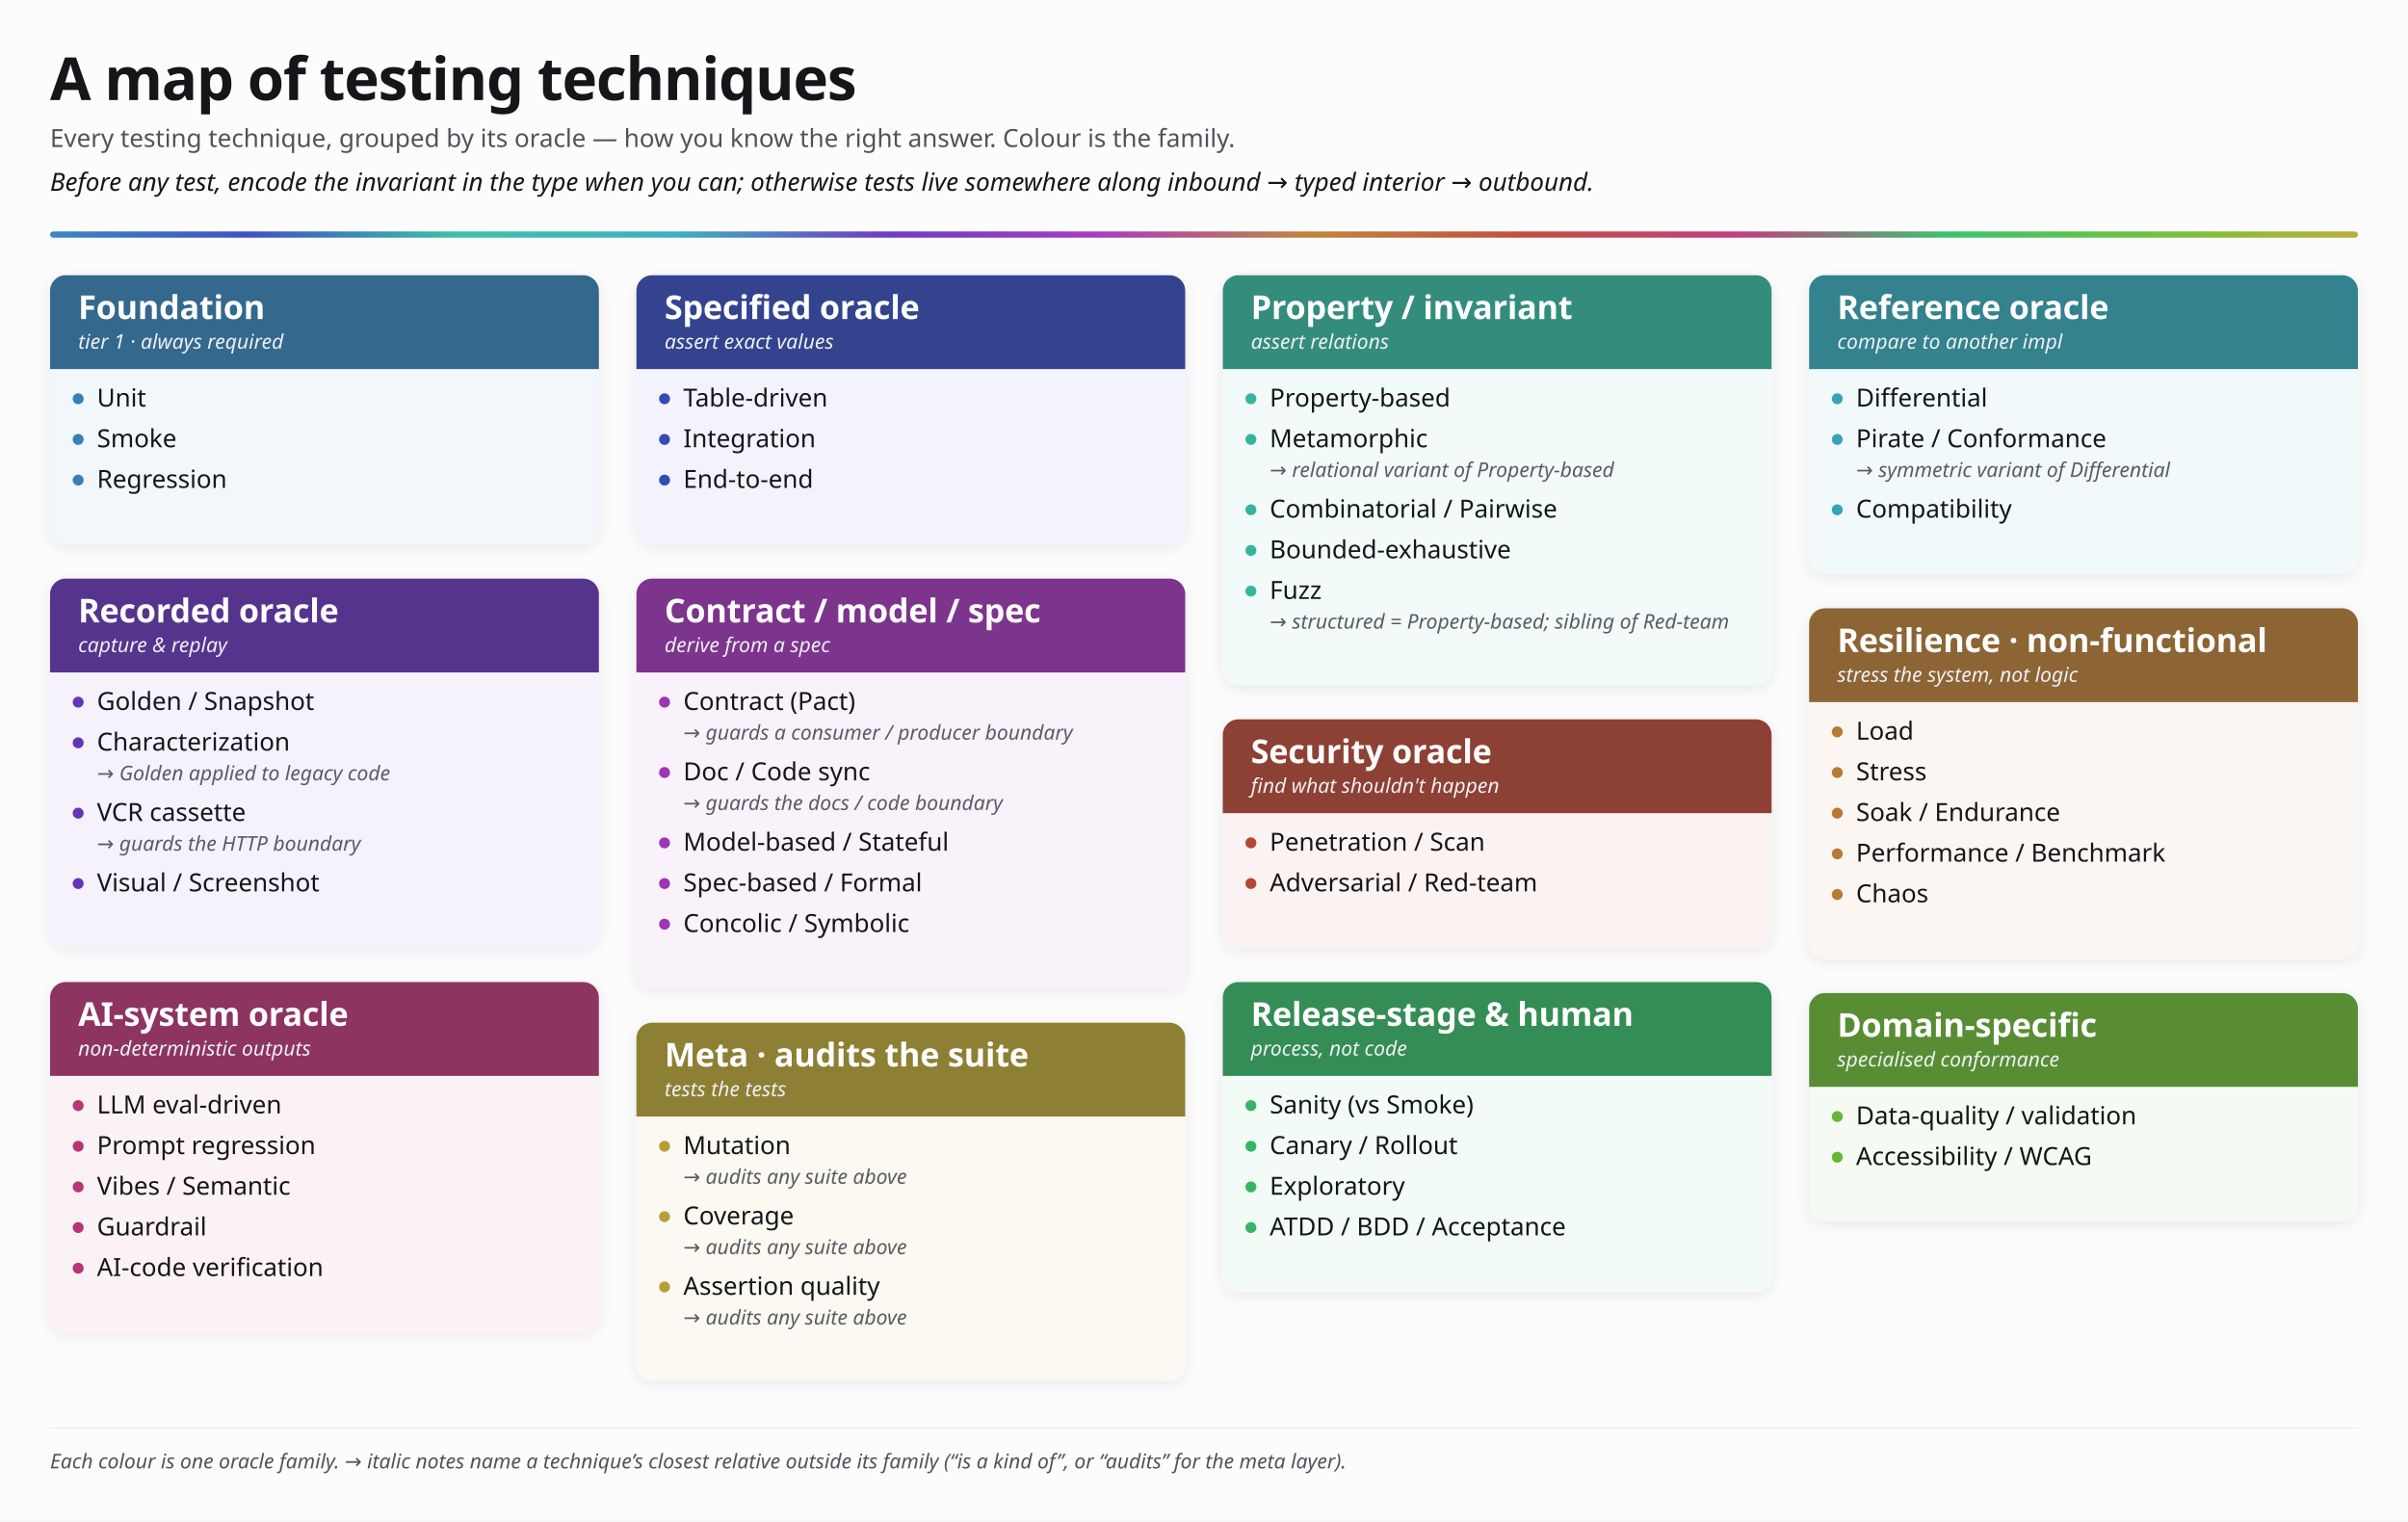
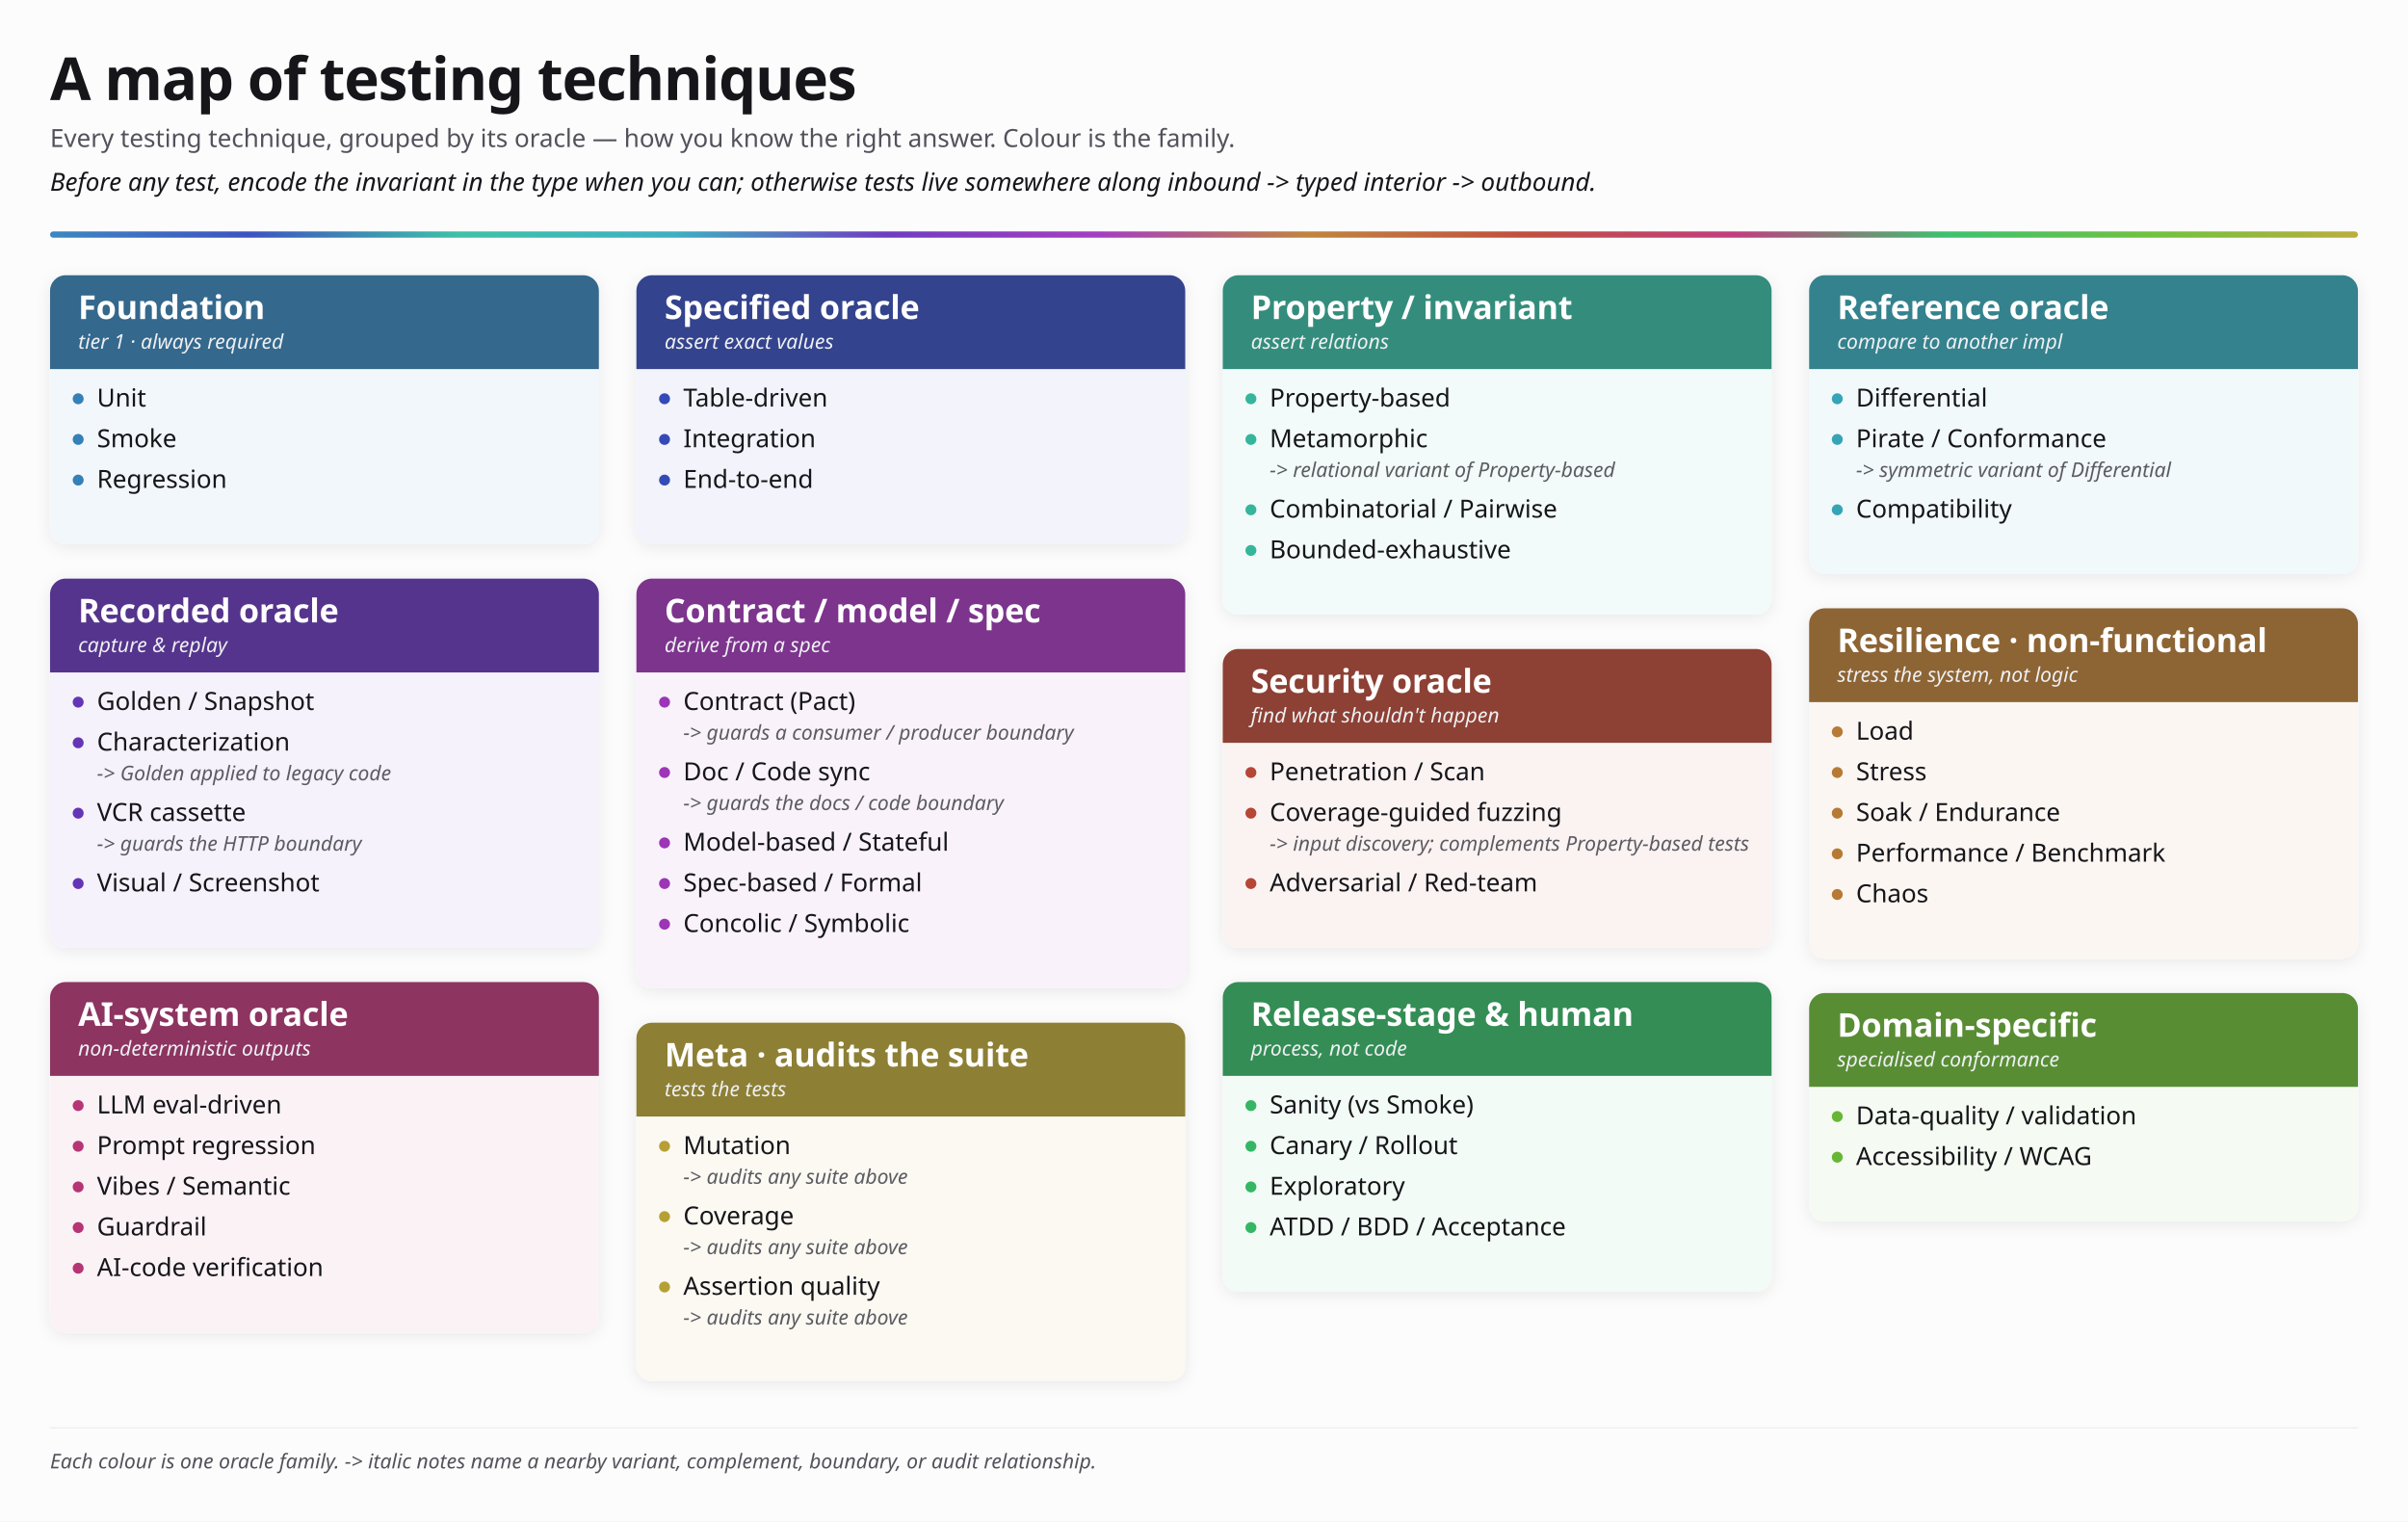
<svg xmlns="http://www.w3.org/2000/svg" width="1540" height="973" viewBox="0 0 1540 973">
  <defs>
    <linearGradient id="famkey" x1="0" y1="0" x2="1" y2="0">
      <stop offset="0.0%" stop-color="#3d8bc2" />
      <stop offset="9.1%" stop-color="#3d53c2" />
      <stop offset="18.2%" stop-color="#3dc2a7" />
      <stop offset="27.3%" stop-color="#3db0c2" />
      <stop offset="36.4%" stop-color="#6e3dc2" />
      <stop offset="45.5%" stop-color="#a73dc2" />
      <stop offset="54.5%" stop-color="#c2843d" />
      <stop offset="63.6%" stop-color="#c24f3d" />
      <stop offset="72.7%" stop-color="#c23d80" />
      <stop offset="81.8%" stop-color="#3dc26e" />
      <stop offset="90.9%" stop-color="#72c23d" />
      <stop offset="100.0%" stop-color="#c2ac3d" />
    </linearGradient>
    <filter id="soft" x="-25%" y="-25%" width="150%" height="160%">
      <feDropShadow dx="0" dy="2" stdDeviation="5" flood-color="#0a0a14" flood-opacity="0.08" />
    </filter>
  </defs>
  <rect x="0.0" y="0.0" width="1540.0" height="973.0" rx="0" ry="0" fill="#fcfcfd" stroke="none" stroke-width="1" />
  <text x="32.0" y="64.0" font-size="38" font-family="Bricolage Grotesque" font-weight="600" fill="#16161a" text-anchor="start" font-kerning="normal" letter-spacing="-0.68">A map of testing techniques</text>
  <text x="32.0" y="94.0" font-size="16" font-family="Hanken Grotesk" font-weight="400" fill="#52525b" text-anchor="start" font-kerning="normal">Every testing technique, grouped by its oracle — how you know the right answer. Colour is the family.</text>
-   <text x="32.0" y="122.0" font-size="16" font-family="Hanken Grotesk" font-weight="400" fill="#16161a" text-anchor="start" font-kerning="normal" font-style="italic">Before any test, encode the invariant in the type when you can; otherwise tests live somewhere along  inbound  →  typed interior  →  outbound.</text>
+   <text x="32.0" y="122.0" font-size="16" font-family="Hanken Grotesk" font-weight="400" fill="#16161a" text-anchor="start" font-kerning="normal" font-style="italic">Before any test, encode the invariant in the type when you can; otherwise tests live somewhere along  inbound  -&gt;  typed interior  -&gt;  outbound.</text>
  <rect x="32.0" y="148.0" width="1476.0" height="4.0" rx="2" ry="2" fill="url(#famkey)" stroke="none" stroke-width="1" />
  <g filter="url(#soft)">
    <rect x="32.0" y="176.0" width="351.0" height="172.0" rx="10" ry="10" fill="#f2f7fb" stroke="none" stroke-width="1" />
  </g>
  <path d="M32.0,186.0 a10,10 0 0 1 10,-10 h331.0 a10,10 0 0 1 10,10 v50.0 h-351.0 z" fill="#34688d" />
  <text x="50.0" y="204.0" font-size="21" font-family="Bricolage Grotesque" font-weight="600" fill="#ffffff" text-anchor="start" font-kerning="normal" letter-spacing="-0.10">Foundation</text>
  <text x="50.0" y="223.0" font-size="13" font-family="Hanken Grotesk" font-weight="400" fill="#eef0f3" text-anchor="start" font-kerning="normal" font-style="italic">tier 1 · always required</text>
  <circle cx="50.0" cy="255.0" r="3.5" fill="#3580b6" />
  <text x="62.0" y="260.0" font-size="16" font-family="Hanken Grotesk" font-weight="500" fill="#16161a" text-anchor="start" font-kerning="normal">Unit</text>
  <circle cx="50.0" cy="281.0" r="3.5" fill="#3580b6" />
  <text x="62.0" y="286.0" font-size="16" font-family="Hanken Grotesk" font-weight="500" fill="#16161a" text-anchor="start" font-kerning="normal">Smoke</text>
  <circle cx="50.0" cy="307.0" r="3.5" fill="#3580b6" />
  <text x="62.0" y="312.0" font-size="16" font-family="Hanken Grotesk" font-weight="500" fill="#16161a" text-anchor="start" font-kerning="normal">Regression</text>
  <g filter="url(#soft)">
    <rect x="407.0" y="176.0" width="351.0" height="172.0" rx="10" ry="10" fill="#f2f3fb" stroke="none" stroke-width="1" />
  </g>
  <path d="M407.0,186.0 a10,10 0 0 1 10,-10 h331.0 a10,10 0 0 1 10,10 v50.0 h-351.0 z" fill="#34438d" />
  <text x="425.0" y="204.0" font-size="21" font-family="Bricolage Grotesque" font-weight="600" fill="#ffffff" text-anchor="start" font-kerning="normal" letter-spacing="-0.10">Specified oracle</text>
  <text x="425.0" y="223.0" font-size="13" font-family="Hanken Grotesk" font-weight="400" fill="#eef0f3" text-anchor="start" font-kerning="normal" font-style="italic">assert exact values</text>
  <circle cx="425.0" cy="255.0" r="3.5" fill="#354ab6" />
  <text x="437.0" y="260.0" font-size="16" font-family="Hanken Grotesk" font-weight="500" fill="#16161a" text-anchor="start" font-kerning="normal">Table-driven</text>
  <circle cx="425.0" cy="281.0" r="3.5" fill="#354ab6" />
  <text x="437.0" y="286.0" font-size="16" font-family="Hanken Grotesk" font-weight="500" fill="#16161a" text-anchor="start" font-kerning="normal">Integration</text>
  <circle cx="425.0" cy="307.0" r="3.5" fill="#354ab6" />
  <text x="437.0" y="312.0" font-size="16" font-family="Hanken Grotesk" font-weight="500" fill="#16161a" text-anchor="start" font-kerning="normal">End-to-end</text>
  <g filter="url(#soft)">
-     <rect x="782.0" y="176.0" width="351.0" height="262.0" rx="10" ry="10" fill="#f2fbf9" stroke="none" stroke-width="1" />
+     <rect x="782.0" y="176.0" width="351.0" height="217.0" rx="10" ry="10" fill="#f2fbf9" stroke="none" stroke-width="1" />
  </g>
  <path d="M782.0,186.0 a10,10 0 0 1 10,-10 h331.0 a10,10 0 0 1 10,10 v50.0 h-351.0 z" fill="#348d7c" />
  <text x="800.0" y="204.0" font-size="21" font-family="Bricolage Grotesque" font-weight="600" fill="#ffffff" text-anchor="start" font-kerning="normal" letter-spacing="-0.10">Property / invariant</text>
  <text x="800.0" y="223.0" font-size="13" font-family="Hanken Grotesk" font-weight="400" fill="#eef0f3" text-anchor="start" font-kerning="normal" font-style="italic">assert relations</text>
  <circle cx="800.0" cy="255.0" r="3.5" fill="#35b69c" />
  <text x="812.0" y="260.0" font-size="16" font-family="Hanken Grotesk" font-weight="500" fill="#16161a" text-anchor="start" font-kerning="normal">Property-based</text>
  <circle cx="800.0" cy="281.0" r="3.5" fill="#35b69c" />
  <text x="812.0" y="286.0" font-size="16" font-family="Hanken Grotesk" font-weight="500" fill="#16161a" text-anchor="start" font-kerning="normal">Metamorphic</text>
-   <text x="812.0" y="305.0" font-size="13" font-family="Hanken Grotesk" font-weight="400" fill="#5b5b62" text-anchor="start" font-kerning="normal" font-style="italic">→  relational variant of Property-based</text>
+   <text x="812.0" y="305.0" font-size="13" font-family="Hanken Grotesk" font-weight="400" fill="#5b5b62" text-anchor="start" font-kerning="normal" font-style="italic">-&gt;  relational variant of Property-based</text>
  <circle cx="800.0" cy="326.0" r="3.5" fill="#35b69c" />
  <text x="812.0" y="331.0" font-size="16" font-family="Hanken Grotesk" font-weight="500" fill="#16161a" text-anchor="start" font-kerning="normal">Combinatorial / Pairwise</text>
  <circle cx="800.0" cy="352.0" r="3.5" fill="#35b69c" />
  <text x="812.0" y="357.0" font-size="16" font-family="Hanken Grotesk" font-weight="500" fill="#16161a" text-anchor="start" font-kerning="normal">Bounded-exhaustive</text>
-   <circle cx="800.0" cy="378.0" r="3.5" fill="#35b69c" />
-   <text x="812.0" y="383.0" font-size="16" font-family="Hanken Grotesk" font-weight="500" fill="#16161a" text-anchor="start" font-kerning="normal">Fuzz</text>
-   <text x="812.0" y="402.0" font-size="13" font-family="Hanken Grotesk" font-weight="400" fill="#5b5b62" text-anchor="start" font-kerning="normal" font-style="italic">→  structured = Property-based; sibling of Red-team</text>
  <g filter="url(#soft)">
    <rect x="1157.0" y="176.0" width="351.0" height="191.0" rx="10" ry="10" fill="#f2f9fb" stroke="none" stroke-width="1" />
  </g>
  <path d="M1157.0,186.0 a10,10 0 0 1 10,-10 h331.0 a10,10 0 0 1 10,10 v50.0 h-351.0 z" fill="#34828d" />
  <text x="1175.0" y="204.0" font-size="21" font-family="Bricolage Grotesque" font-weight="600" fill="#ffffff" text-anchor="start" font-kerning="normal" letter-spacing="-0.10">Reference oracle</text>
  <text x="1175.0" y="223.0" font-size="13" font-family="Hanken Grotesk" font-weight="400" fill="#eef0f3" text-anchor="start" font-kerning="normal" font-style="italic">compare to another impl</text>
  <circle cx="1175.0" cy="255.0" r="3.5" fill="#35a5b6" />
  <text x="1187.0" y="260.0" font-size="16" font-family="Hanken Grotesk" font-weight="500" fill="#16161a" text-anchor="start" font-kerning="normal">Differential</text>
  <circle cx="1175.0" cy="281.0" r="3.5" fill="#35a5b6" />
  <text x="1187.0" y="286.0" font-size="16" font-family="Hanken Grotesk" font-weight="500" fill="#16161a" text-anchor="start" font-kerning="normal">Pirate / Conformance</text>
-   <text x="1187.0" y="305.0" font-size="13" font-family="Hanken Grotesk" font-weight="400" fill="#5b5b62" text-anchor="start" font-kerning="normal" font-style="italic">→  symmetric variant of Differential</text>
+   <text x="1187.0" y="305.0" font-size="13" font-family="Hanken Grotesk" font-weight="400" fill="#5b5b62" text-anchor="start" font-kerning="normal" font-style="italic">-&gt;  symmetric variant of Differential</text>
  <circle cx="1175.0" cy="326.0" r="3.5" fill="#35a5b6" />
  <text x="1187.0" y="331.0" font-size="16" font-family="Hanken Grotesk" font-weight="500" fill="#16161a" text-anchor="start" font-kerning="normal">Compatibility</text>
  <g filter="url(#soft)">
    <rect x="32.0" y="370.0" width="351.0" height="236.0" rx="10" ry="10" fill="#f5f2fb" stroke="none" stroke-width="1" />
  </g>
  <path d="M32.0,380.0 a10,10 0 0 1 10,-10 h331.0 a10,10 0 0 1 10,10 v50.0 h-351.0 z" fill="#55348d" />
  <text x="50.0" y="398.0" font-size="21" font-family="Bricolage Grotesque" font-weight="600" fill="#ffffff" text-anchor="start" font-kerning="normal" letter-spacing="-0.10">Recorded oracle</text>
  <text x="50.0" y="417.0" font-size="13" font-family="Hanken Grotesk" font-weight="400" fill="#eef0f3" text-anchor="start" font-kerning="normal" font-style="italic">capture &amp; replay</text>
  <circle cx="50.0" cy="449.0" r="3.5" fill="#6435b6" />
  <text x="62.0" y="454.0" font-size="16" font-family="Hanken Grotesk" font-weight="500" fill="#16161a" text-anchor="start" font-kerning="normal">Golden / Snapshot</text>
  <circle cx="50.0" cy="475.0" r="3.5" fill="#6435b6" />
  <text x="62.0" y="480.0" font-size="16" font-family="Hanken Grotesk" font-weight="500" fill="#16161a" text-anchor="start" font-kerning="normal">Characterization</text>
-   <text x="62.0" y="499.0" font-size="13" font-family="Hanken Grotesk" font-weight="400" fill="#5b5b62" text-anchor="start" font-kerning="normal" font-style="italic">→  Golden applied to legacy code</text>
+   <text x="62.0" y="499.0" font-size="13" font-family="Hanken Grotesk" font-weight="400" fill="#5b5b62" text-anchor="start" font-kerning="normal" font-style="italic">-&gt;  Golden applied to legacy code</text>
  <circle cx="50.0" cy="520.0" r="3.5" fill="#6435b6" />
  <text x="62.0" y="525.0" font-size="16" font-family="Hanken Grotesk" font-weight="500" fill="#16161a" text-anchor="start" font-kerning="normal">VCR cassette</text>
-   <text x="62.0" y="544.0" font-size="13" font-family="Hanken Grotesk" font-weight="400" fill="#5b5b62" text-anchor="start" font-kerning="normal" font-style="italic">→  guards the HTTP boundary</text>
+   <text x="62.0" y="544.0" font-size="13" font-family="Hanken Grotesk" font-weight="400" fill="#5b5b62" text-anchor="start" font-kerning="normal" font-style="italic">-&gt;  guards the HTTP boundary</text>
  <circle cx="50.0" cy="565.0" r="3.5" fill="#6435b6" />
  <text x="62.0" y="570.0" font-size="16" font-family="Hanken Grotesk" font-weight="500" fill="#16161a" text-anchor="start" font-kerning="normal">Visual / Screenshot</text>
  <g filter="url(#soft)">
    <rect x="407.0" y="370.0" width="351.0" height="262.0" rx="10" ry="10" fill="#f9f2fb" stroke="none" stroke-width="1" />
  </g>
  <path d="M407.0,380.0 a10,10 0 0 1 10,-10 h331.0 a10,10 0 0 1 10,10 v50.0 h-351.0 z" fill="#7c348d" />
  <text x="425.0" y="398.0" font-size="21" font-family="Bricolage Grotesque" font-weight="600" fill="#ffffff" text-anchor="start" font-kerning="normal" letter-spacing="-0.10">Contract / model / spec</text>
  <text x="425.0" y="417.0" font-size="13" font-family="Hanken Grotesk" font-weight="400" fill="#eef0f3" text-anchor="start" font-kerning="normal" font-style="italic">derive from a spec</text>
  <circle cx="425.0" cy="449.0" r="3.5" fill="#9c35b6" />
  <text x="437.0" y="454.0" font-size="16" font-family="Hanken Grotesk" font-weight="500" fill="#16161a" text-anchor="start" font-kerning="normal">Contract (Pact)</text>
-   <text x="437.0" y="473.0" font-size="13" font-family="Hanken Grotesk" font-weight="400" fill="#5b5b62" text-anchor="start" font-kerning="normal" font-style="italic">→  guards a consumer / producer boundary</text>
+   <text x="437.0" y="473.0" font-size="13" font-family="Hanken Grotesk" font-weight="400" fill="#5b5b62" text-anchor="start" font-kerning="normal" font-style="italic">-&gt;  guards a consumer / producer boundary</text>
  <circle cx="425.0" cy="494.0" r="3.5" fill="#9c35b6" />
  <text x="437.0" y="499.0" font-size="16" font-family="Hanken Grotesk" font-weight="500" fill="#16161a" text-anchor="start" font-kerning="normal">Doc / Code sync</text>
-   <text x="437.0" y="518.0" font-size="13" font-family="Hanken Grotesk" font-weight="400" fill="#5b5b62" text-anchor="start" font-kerning="normal" font-style="italic">→  guards the docs / code boundary</text>
+   <text x="437.0" y="518.0" font-size="13" font-family="Hanken Grotesk" font-weight="400" fill="#5b5b62" text-anchor="start" font-kerning="normal" font-style="italic">-&gt;  guards the docs / code boundary</text>
  <circle cx="425.0" cy="539.0" r="3.5" fill="#9c35b6" />
  <text x="437.0" y="544.0" font-size="16" font-family="Hanken Grotesk" font-weight="500" fill="#16161a" text-anchor="start" font-kerning="normal">Model-based / Stateful</text>
  <circle cx="425.0" cy="565.0" r="3.5" fill="#9c35b6" />
  <text x="437.0" y="570.0" font-size="16" font-family="Hanken Grotesk" font-weight="500" fill="#16161a" text-anchor="start" font-kerning="normal">Spec-based / Formal</text>
  <circle cx="425.0" cy="591.0" r="3.5" fill="#9c35b6" />
  <text x="437.0" y="596.0" font-size="16" font-family="Hanken Grotesk" font-weight="500" fill="#16161a" text-anchor="start" font-kerning="normal">Concolic / Symbolic</text>
  <g filter="url(#soft)">
    <rect x="1157.0" y="389.0" width="351.0" height="224.0" rx="10" ry="10" fill="#fbf6f2" stroke="none" stroke-width="1" />
  </g>
  <path d="M1157.0,399.0 a10,10 0 0 1 10,-10 h331.0 a10,10 0 0 1 10,10 v50.0 h-351.0 z" fill="#8d6434" />
  <text x="1175.0" y="417.0" font-size="21" font-family="Bricolage Grotesque" font-weight="600" fill="#ffffff" text-anchor="start" font-kerning="normal" letter-spacing="-0.10">Resilience · non-functional</text>
  <text x="1175.0" y="436.0" font-size="13" font-family="Hanken Grotesk" font-weight="400" fill="#eef0f3" text-anchor="start" font-kerning="normal" font-style="italic">stress the system, not logic</text>
  <circle cx="1175.0" cy="468.0" r="3.5" fill="#b67a35" />
  <text x="1187.0" y="473.0" font-size="16" font-family="Hanken Grotesk" font-weight="500" fill="#16161a" text-anchor="start" font-kerning="normal">Load</text>
  <circle cx="1175.0" cy="494.0" r="3.5" fill="#b67a35" />
  <text x="1187.0" y="499.0" font-size="16" font-family="Hanken Grotesk" font-weight="500" fill="#16161a" text-anchor="start" font-kerning="normal">Stress</text>
  <circle cx="1175.0" cy="520.0" r="3.5" fill="#b67a35" />
  <text x="1187.0" y="525.0" font-size="16" font-family="Hanken Grotesk" font-weight="500" fill="#16161a" text-anchor="start" font-kerning="normal">Soak / Endurance</text>
  <circle cx="1175.0" cy="546.0" r="3.5" fill="#b67a35" />
  <text x="1187.0" y="551.0" font-size="16" font-family="Hanken Grotesk" font-weight="500" fill="#16161a" text-anchor="start" font-kerning="normal">Performance / Benchmark</text>
  <circle cx="1175.0" cy="572.0" r="3.5" fill="#b67a35" />
  <text x="1187.0" y="577.0" font-size="16" font-family="Hanken Grotesk" font-weight="500" fill="#16161a" text-anchor="start" font-kerning="normal">Chaos</text>
  <g filter="url(#soft)">
-     <rect x="782.0" y="460.0" width="351.0" height="146.0" rx="10" ry="10" fill="#fbf3f2" stroke="none" stroke-width="1" />
+     <rect x="782.0" y="415.0" width="351.0" height="191.0" rx="10" ry="10" fill="#fbf3f2" stroke="none" stroke-width="1" />
  </g>
-   <path d="M782.0,470.0 a10,10 0 0 1 10,-10 h331.0 a10,10 0 0 1 10,10 v50.0 h-351.0 z" fill="#8d4034" />
-   <text x="800.0" y="488.0" font-size="21" font-family="Bricolage Grotesque" font-weight="600" fill="#ffffff" text-anchor="start" font-kerning="normal" letter-spacing="-0.10">Security oracle</text>
-   <text x="800.0" y="507.0" font-size="13" font-family="Hanken Grotesk" font-weight="400" fill="#eef0f3" text-anchor="start" font-kerning="normal" font-style="italic">find what shouldn't happen</text>
-   <circle cx="800.0" cy="539.0" r="3.5" fill="#b64635" />
-   <text x="812.0" y="544.0" font-size="16" font-family="Hanken Grotesk" font-weight="500" fill="#16161a" text-anchor="start" font-kerning="normal">Penetration / Scan</text>
+   <path d="M782.0,425.0 a10,10 0 0 1 10,-10 h331.0 a10,10 0 0 1 10,10 v50.0 h-351.0 z" fill="#8d4034" />
+   <text x="800.0" y="443.0" font-size="21" font-family="Bricolage Grotesque" font-weight="600" fill="#ffffff" text-anchor="start" font-kerning="normal" letter-spacing="-0.10">Security oracle</text>
+   <text x="800.0" y="462.0" font-size="13" font-family="Hanken Grotesk" font-weight="400" fill="#eef0f3" text-anchor="start" font-kerning="normal" font-style="italic">find what shouldn't happen</text>
+   <circle cx="800.0" cy="494.0" r="3.5" fill="#b64635" />
+   <text x="812.0" y="499.0" font-size="16" font-family="Hanken Grotesk" font-weight="500" fill="#16161a" text-anchor="start" font-kerning="normal">Penetration / Scan</text>
+   <circle cx="800.0" cy="520.0" r="3.5" fill="#b64635" />
+   <text x="812.0" y="525.0" font-size="16" font-family="Hanken Grotesk" font-weight="500" fill="#16161a" text-anchor="start" font-kerning="normal">Coverage-guided fuzzing</text>
+   <text x="812.0" y="544.0" font-size="13" font-family="Hanken Grotesk" font-weight="400" fill="#5b5b62" text-anchor="start" font-kerning="normal" font-style="italic">-&gt;  input discovery; complements Property-based tests</text>
  <circle cx="800.0" cy="565.0" r="3.5" fill="#b64635" />
  <text x="812.0" y="570.0" font-size="16" font-family="Hanken Grotesk" font-weight="500" fill="#16161a" text-anchor="start" font-kerning="normal">Adversarial / Red-team</text>
  <g filter="url(#soft)">
    <rect x="32.0" y="628.0" width="351.0" height="224.0" rx="10" ry="10" fill="#fbf2f6" stroke="none" stroke-width="1" />
  </g>
  <path d="M32.0,638.0 a10,10 0 0 1 10,-10 h331.0 a10,10 0 0 1 10,10 v50.0 h-351.0 z" fill="#8d3461" />
  <text x="50.0" y="656.0" font-size="21" font-family="Bricolage Grotesque" font-weight="600" fill="#ffffff" text-anchor="start" font-kerning="normal" letter-spacing="-0.10">AI-system oracle</text>
  <text x="50.0" y="675.0" font-size="13" font-family="Hanken Grotesk" font-weight="400" fill="#eef0f3" text-anchor="start" font-kerning="normal" font-style="italic">non-deterministic outputs</text>
  <circle cx="50.0" cy="707.0" r="3.5" fill="#b63575" />
  <text x="62.0" y="712.0" font-size="16" font-family="Hanken Grotesk" font-weight="500" fill="#16161a" text-anchor="start" font-kerning="normal">LLM eval-driven</text>
  <circle cx="50.0" cy="733.0" r="3.5" fill="#b63575" />
  <text x="62.0" y="738.0" font-size="16" font-family="Hanken Grotesk" font-weight="500" fill="#16161a" text-anchor="start" font-kerning="normal">Prompt regression</text>
  <circle cx="50.0" cy="759.0" r="3.5" fill="#b63575" />
  <text x="62.0" y="764.0" font-size="16" font-family="Hanken Grotesk" font-weight="500" fill="#16161a" text-anchor="start" font-kerning="normal">Vibes / Semantic</text>
  <circle cx="50.0" cy="785.0" r="3.5" fill="#b63575" />
  <text x="62.0" y="790.0" font-size="16" font-family="Hanken Grotesk" font-weight="500" fill="#16161a" text-anchor="start" font-kerning="normal">Guardrail</text>
  <circle cx="50.0" cy="811.0" r="3.5" fill="#b63575" />
  <text x="62.0" y="816.0" font-size="16" font-family="Hanken Grotesk" font-weight="500" fill="#16161a" text-anchor="start" font-kerning="normal">AI-code verification</text>
  <g filter="url(#soft)">
    <rect x="782.0" y="628.0" width="351.0" height="198.0" rx="10" ry="10" fill="#f2fbf5" stroke="none" stroke-width="1" />
  </g>
  <path d="M782.0,638.0 a10,10 0 0 1 10,-10 h331.0 a10,10 0 0 1 10,10 v50.0 h-351.0 z" fill="#348d55" />
  <text x="800.0" y="656.0" font-size="21" font-family="Bricolage Grotesque" font-weight="600" fill="#ffffff" text-anchor="start" font-kerning="normal" letter-spacing="-0.10">Release-stage &amp; human</text>
  <text x="800.0" y="675.0" font-size="13" font-family="Hanken Grotesk" font-weight="400" fill="#eef0f3" text-anchor="start" font-kerning="normal" font-style="italic">process, not code</text>
  <circle cx="800.0" cy="707.0" r="3.5" fill="#35b664" />
  <text x="812.0" y="712.0" font-size="16" font-family="Hanken Grotesk" font-weight="500" fill="#16161a" text-anchor="start" font-kerning="normal">Sanity (vs Smoke)</text>
  <circle cx="800.0" cy="733.0" r="3.5" fill="#35b664" />
  <text x="812.0" y="738.0" font-size="16" font-family="Hanken Grotesk" font-weight="500" fill="#16161a" text-anchor="start" font-kerning="normal">Canary / Rollout</text>
  <circle cx="800.0" cy="759.0" r="3.5" fill="#35b664" />
  <text x="812.0" y="764.0" font-size="16" font-family="Hanken Grotesk" font-weight="500" fill="#16161a" text-anchor="start" font-kerning="normal">Exploratory</text>
  <circle cx="800.0" cy="785.0" r="3.5" fill="#35b664" />
  <text x="812.0" y="790.0" font-size="16" font-family="Hanken Grotesk" font-weight="500" fill="#16161a" text-anchor="start" font-kerning="normal">ATDD / BDD / Acceptance</text>
  <g filter="url(#soft)">
    <rect x="1157.0" y="635.0" width="351.0" height="146.0" rx="10" ry="10" fill="#f5fbf2" stroke="none" stroke-width="1" />
  </g>
  <path d="M1157.0,645.0 a10,10 0 0 1 10,-10 h331.0 a10,10 0 0 1 10,10 v50.0 h-351.0 z" fill="#588d34" />
  <text x="1175.0" y="663.0" font-size="21" font-family="Bricolage Grotesque" font-weight="600" fill="#ffffff" text-anchor="start" font-kerning="normal" letter-spacing="-0.10">Domain-specific</text>
  <text x="1175.0" y="682.0" font-size="13" font-family="Hanken Grotesk" font-weight="400" fill="#eef0f3" text-anchor="start" font-kerning="normal" font-style="italic">specialised conformance</text>
  <circle cx="1175.0" cy="714.0" r="3.5" fill="#68b635" />
  <text x="1187.0" y="719.0" font-size="16" font-family="Hanken Grotesk" font-weight="500" fill="#16161a" text-anchor="start" font-kerning="normal">Data-quality / validation</text>
  <circle cx="1175.0" cy="740.0" r="3.5" fill="#68b635" />
  <text x="1187.0" y="745.0" font-size="16" font-family="Hanken Grotesk" font-weight="500" fill="#16161a" text-anchor="start" font-kerning="normal">Accessibility / WCAG</text>
  <g filter="url(#soft)">
    <rect x="407.0" y="654.0" width="351.0" height="229.0" rx="10" ry="10" fill="#fbf9f2" stroke="none" stroke-width="1" />
  </g>
  <path d="M407.0,664.0 a10,10 0 0 1 10,-10 h331.0 a10,10 0 0 1 10,10 v50.0 h-351.0 z" fill="#8d7f34" />
  <text x="425.0" y="682.0" font-size="21" font-family="Bricolage Grotesque" font-weight="600" fill="#ffffff" text-anchor="start" font-kerning="normal" letter-spacing="-0.10">Meta · audits the suite</text>
  <text x="425.0" y="701.0" font-size="13" font-family="Hanken Grotesk" font-weight="400" fill="#eef0f3" text-anchor="start" font-kerning="normal" font-style="italic">tests the tests</text>
  <circle cx="425.0" cy="733.0" r="3.5" fill="#b6a035" />
  <text x="437.0" y="738.0" font-size="16" font-family="Hanken Grotesk" font-weight="500" fill="#16161a" text-anchor="start" font-kerning="normal">Mutation</text>
-   <text x="437.0" y="757.0" font-size="13" font-family="Hanken Grotesk" font-weight="400" fill="#5b5b62" text-anchor="start" font-kerning="normal" font-style="italic">→  audits any suite above</text>
+   <text x="437.0" y="757.0" font-size="13" font-family="Hanken Grotesk" font-weight="400" fill="#5b5b62" text-anchor="start" font-kerning="normal" font-style="italic">-&gt;  audits any suite above</text>
  <circle cx="425.0" cy="778.0" r="3.5" fill="#b6a035" />
  <text x="437.0" y="783.0" font-size="16" font-family="Hanken Grotesk" font-weight="500" fill="#16161a" text-anchor="start" font-kerning="normal">Coverage</text>
-   <text x="437.0" y="802.0" font-size="13" font-family="Hanken Grotesk" font-weight="400" fill="#5b5b62" text-anchor="start" font-kerning="normal" font-style="italic">→  audits any suite above</text>
+   <text x="437.0" y="802.0" font-size="13" font-family="Hanken Grotesk" font-weight="400" fill="#5b5b62" text-anchor="start" font-kerning="normal" font-style="italic">-&gt;  audits any suite above</text>
  <circle cx="425.0" cy="823.0" r="3.5" fill="#b6a035" />
  <text x="437.0" y="828.0" font-size="16" font-family="Hanken Grotesk" font-weight="500" fill="#16161a" text-anchor="start" font-kerning="normal">Assertion quality</text>
-   <text x="437.0" y="847.0" font-size="13" font-family="Hanken Grotesk" font-weight="400" fill="#5b5b62" text-anchor="start" font-kerning="normal" font-style="italic">→  audits any suite above</text>
+   <text x="437.0" y="847.0" font-size="13" font-family="Hanken Grotesk" font-weight="400" fill="#5b5b62" text-anchor="start" font-kerning="normal" font-style="italic">-&gt;  audits any suite above</text>
  <line x1="32.0" y1="913.0" x2="1508.0" y2="913.0" stroke="#e6e6ea" stroke-width="0.6" stroke-linecap="round" />
-   <text x="32.0" y="939.0" font-size="13" font-family="Hanken Grotesk" font-weight="400" fill="#52525b" text-anchor="start" font-kerning="normal" font-style="italic">Each colour is one oracle family.   → italic notes name a technique’s closest relative outside its family (“is a kind of”, or “audits” for the meta layer).</text>
+   <text x="32.0" y="939.0" font-size="13" font-family="Hanken Grotesk" font-weight="400" fill="#52525b" text-anchor="start" font-kerning="normal" font-style="italic">Each colour is one oracle family.   -&gt; italic notes name a nearby variant, complement, boundary, or audit relationship.</text>
</svg>
